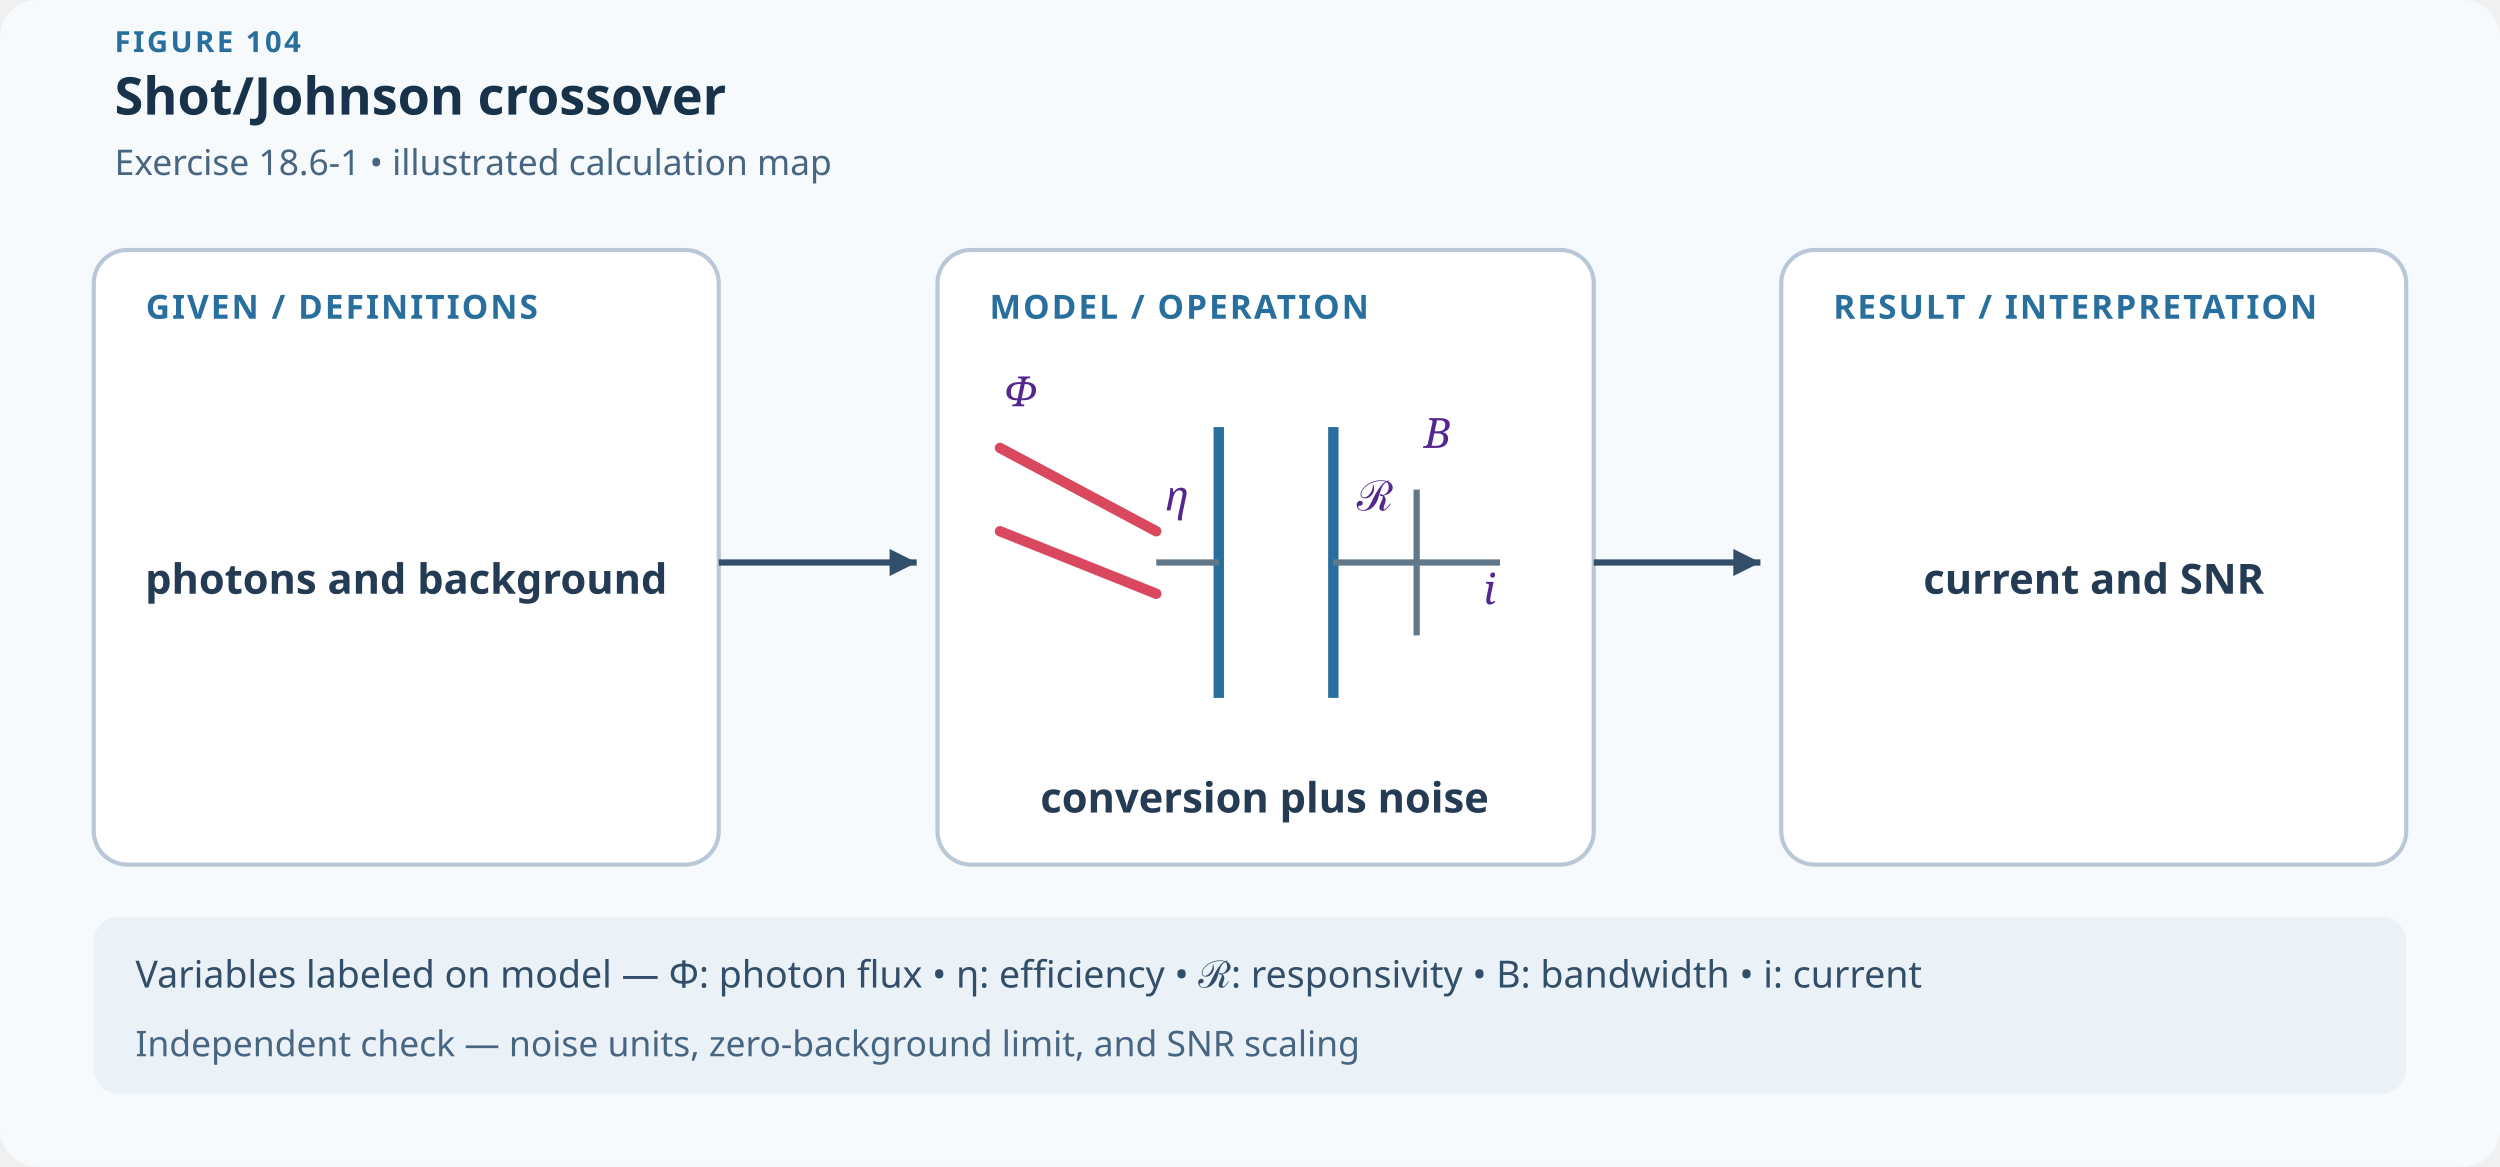
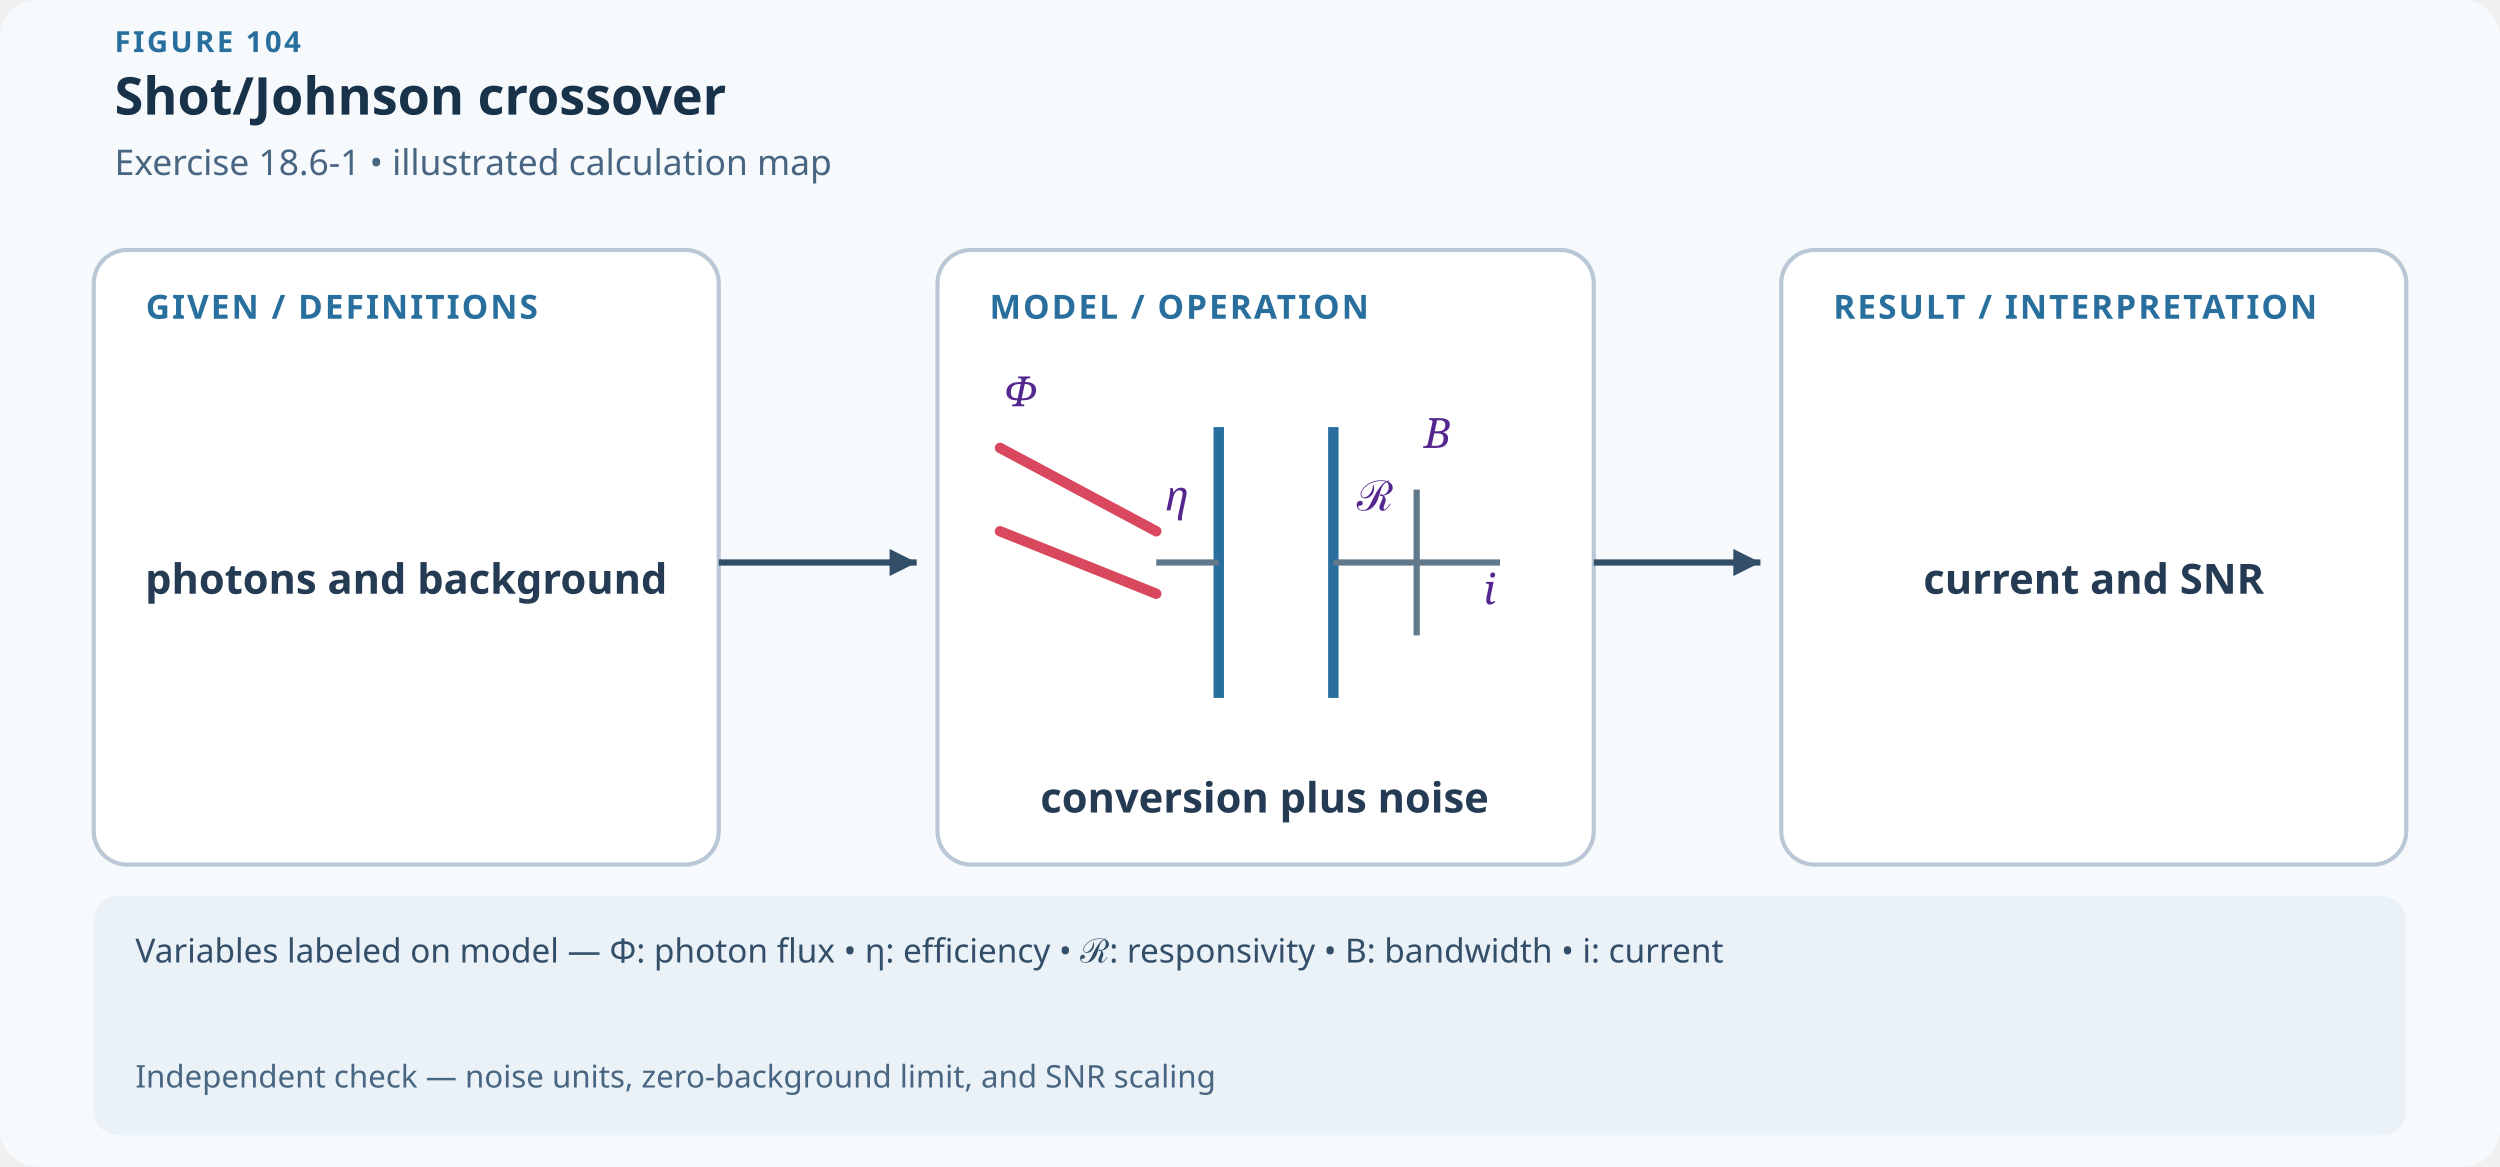
<svg xmlns="http://www.w3.org/2000/svg" width="1200" height="560" viewBox="0 0 1200 560" role="img" aria-labelledby="title desc" data-category="detector" data-figure="104">
  <defs>
    <style>
-       .bg{fill:#f7fafc}.card{fill:#fff;stroke:#b9c7d6;stroke-width:2}.band{fill:#eaf2f8}.figureid{font:700 14px sans-serif;fill:#286f9e;letter-spacing:1.2px}.head{font:700 25px sans-serif;fill:#18324a}.sub{font:17px sans-serif;fill:#486581}.tag{font:700 16px sans-serif;fill:#286f9e;letter-spacing:1px}.label{font:700 20px sans-serif;fill:#243b53;text-anchor:middle}.legend{font:18px sans-serif;fill:#334e68}.check{font:17px sans-serif;fill:#486581}.accent{fill:none;stroke:#d9485f;stroke-width:5;stroke-linecap:round;stroke-linejoin:round}.accent2{fill:none;stroke:#8b5cf6;stroke-width:4;stroke-linecap:round;stroke-linejoin:round}.optic{fill:none;stroke:#286f9e;stroke-width:5}.thin{fill:none;stroke:#61788a;stroke-width:3}.axis{fill:none;stroke:#8295a5;stroke-width:2}.point{fill:#173f5f}.iconbox{fill:#edf7ff;stroke:#286f9e;stroke-width:3}.opticfill{fill:#286f9e}.layer1{fill:#d9ecff;stroke:#286f9e;stroke-width:2}.layer2{fill:#e7f7ee;stroke:#2b7a78;stroke-width:2}.icontext{font:italic 22px serif;fill:#6d28d9}.var{font:italic 20px serif;fill:#54278f;text-anchor:middle;paint-order:stroke;stroke:#fff;stroke-width:5px;stroke-linejoin:round}.smallvar{font-size:17px}.callout{fill:none;stroke:#54278f;stroke-width:2}.tick{fill:none;stroke:#54278f;stroke-width:2}.flow{stroke:#334e68;stroke-width:3;marker-end:url(#arrow)}
+       .bg{fill:#f7fafc}.card{fill:#fff;stroke:#b9c7d6;stroke-width:2}.band{fill:#eaf2f8}.figureid{font:700 14px sans-serif;fill:#286f9e;letter-spacing:1.2px}.head{font:700 25px sans-serif;fill:#18324a}.sub{font:17px sans-serif;fill:#486581}.tag{font:700 16px sans-serif;fill:#286f9e;letter-spacing:1px}.label{font:700 20px sans-serif;fill:#243b53;text-anchor:middle}.legend{font:16px sans-serif;fill:#334e68}.check{font:15px sans-serif;fill:#486581}.accent{fill:none;stroke:#d9485f;stroke-width:5;stroke-linecap:round;stroke-linejoin:round}.accent2{fill:none;stroke:#8b5cf6;stroke-width:4;stroke-linecap:round;stroke-linejoin:round}.optic{fill:none;stroke:#286f9e;stroke-width:5}.thin{fill:none;stroke:#61788a;stroke-width:3}.axis{fill:none;stroke:#8295a5;stroke-width:2}.point{fill:#173f5f}.iconbox{fill:#edf7ff;stroke:#286f9e;stroke-width:3}.opticfill{fill:#286f9e}.layer1{fill:#d9ecff;stroke:#286f9e;stroke-width:2}.layer2{fill:#e7f7ee;stroke:#2b7a78;stroke-width:2}.icontext{font:italic 22px serif;fill:#6d28d9}.var{font:italic 20px serif;fill:#54278f;text-anchor:middle;paint-order:stroke;stroke:#fff;stroke-width:5px;stroke-linejoin:round}.smallvar{font-size:17px}.annotation{font:14px sans-serif;fill:#486581;text-anchor:middle;paint-order:stroke;stroke:#fff;stroke-width:4px}.callout{fill:none;stroke:#54278f;stroke-width:2}.tick{fill:none;stroke:#54278f;stroke-width:2}.flow{stroke:#334e68;stroke-width:3;marker-end:url(#arrow)}
    </style>
    <marker id="arrow" markerUnits="userSpaceOnUse" markerWidth="13" markerHeight="13" refX="13" refY="6.5" orient="auto">
      <path d="M0,0 L13,6.5 L0,13 Z" fill="#334e68" />
    </marker>
  </defs>
  <rect class="bg" width="1200" height="560" rx="18" />
  <text class="figureid" x="55" y="25">FIGURE 104</text>
  <text class="head" x="55" y="55">Shot/Johnson crossover</text>
  <text class="sub" x="55" y="84">Exercise 18.6-1 • illustrated calculation map</text>
  <rect class="card" x="45" y="120" width="300" height="295" rx="16" />
  <rect class="card" x="450" y="120" width="315" height="295" rx="16" />
  <rect class="card" x="855" y="120" width="300" height="295" rx="16" />
  <text class="tag" x="70" y="153">GIVEN / DEFINITIONS</text>
  <text class="tag" x="475" y="153">MODEL / OPERATION</text>
  <text class="tag" x="880" y="153">RESULT / INTERPRETATION</text>
  <text class="label" x="195">
    <tspan x="195" y="285">photons and background</tspan>
  </text>
  <text class="label" x="607">
    <tspan x="607" y="390">conversion plus noise</tspan>
  </text>
  <text class="label" x="1005">
    <tspan x="1005" y="285">current and SNR</tspan>
  </text>
  <line class="flow" x1="345" y1="270" x2="440" y2="270" />
  <line class="flow" x1="765" y1="270" x2="845" y2="270" />
  <path class="accent" d="M480 215 L555 255 M480 255 L555 285" />
  <path class="optic" d="M585 205 V335 M640 205 V335" />
  <path class="thin" d="M585 270 H555 M640 270 H720 M680 235 V305" />
  <g id="variable-labels">
    <text class="var" x="490" y="195">Φ</text>
    <text class="var" x="565" y="245">η</text>
    <text class="var" x="660" y="245">ℛ</text>
    <text class="var" x="690" y="215">B</text>
    <text class="var" x="715" y="290">i</text>
  </g>
-   <rect class="band" x="45" y="440" width="1110" height="85" rx="12" />
-   <text class="legend" x="65" y="474">Variables labeled on model — Φ: photon flux • η: efficiency • ℛ: responsivity • B: bandwidth • i: current</text>
-   <text class="check" x="65" y="507">Independent check — noise units, zero-background limit, and SNR scaling</text>
+   <rect class="band" x="45" y="430" width="1110" height="115" rx="12" />
+   <text class="legend" x="65">
+     <tspan x="65" y="462">Variables labeled on model — Φ: photon flux • η: efficiency • ℛ: responsivity • B: bandwidth • i: current</tspan>
+   </text>
+   <text class="check" x="65">
+     <tspan x="65" y="522">Independent check — noise units, zero-background limit, and SNR scaling</tspan>
+   </text>
</svg>
